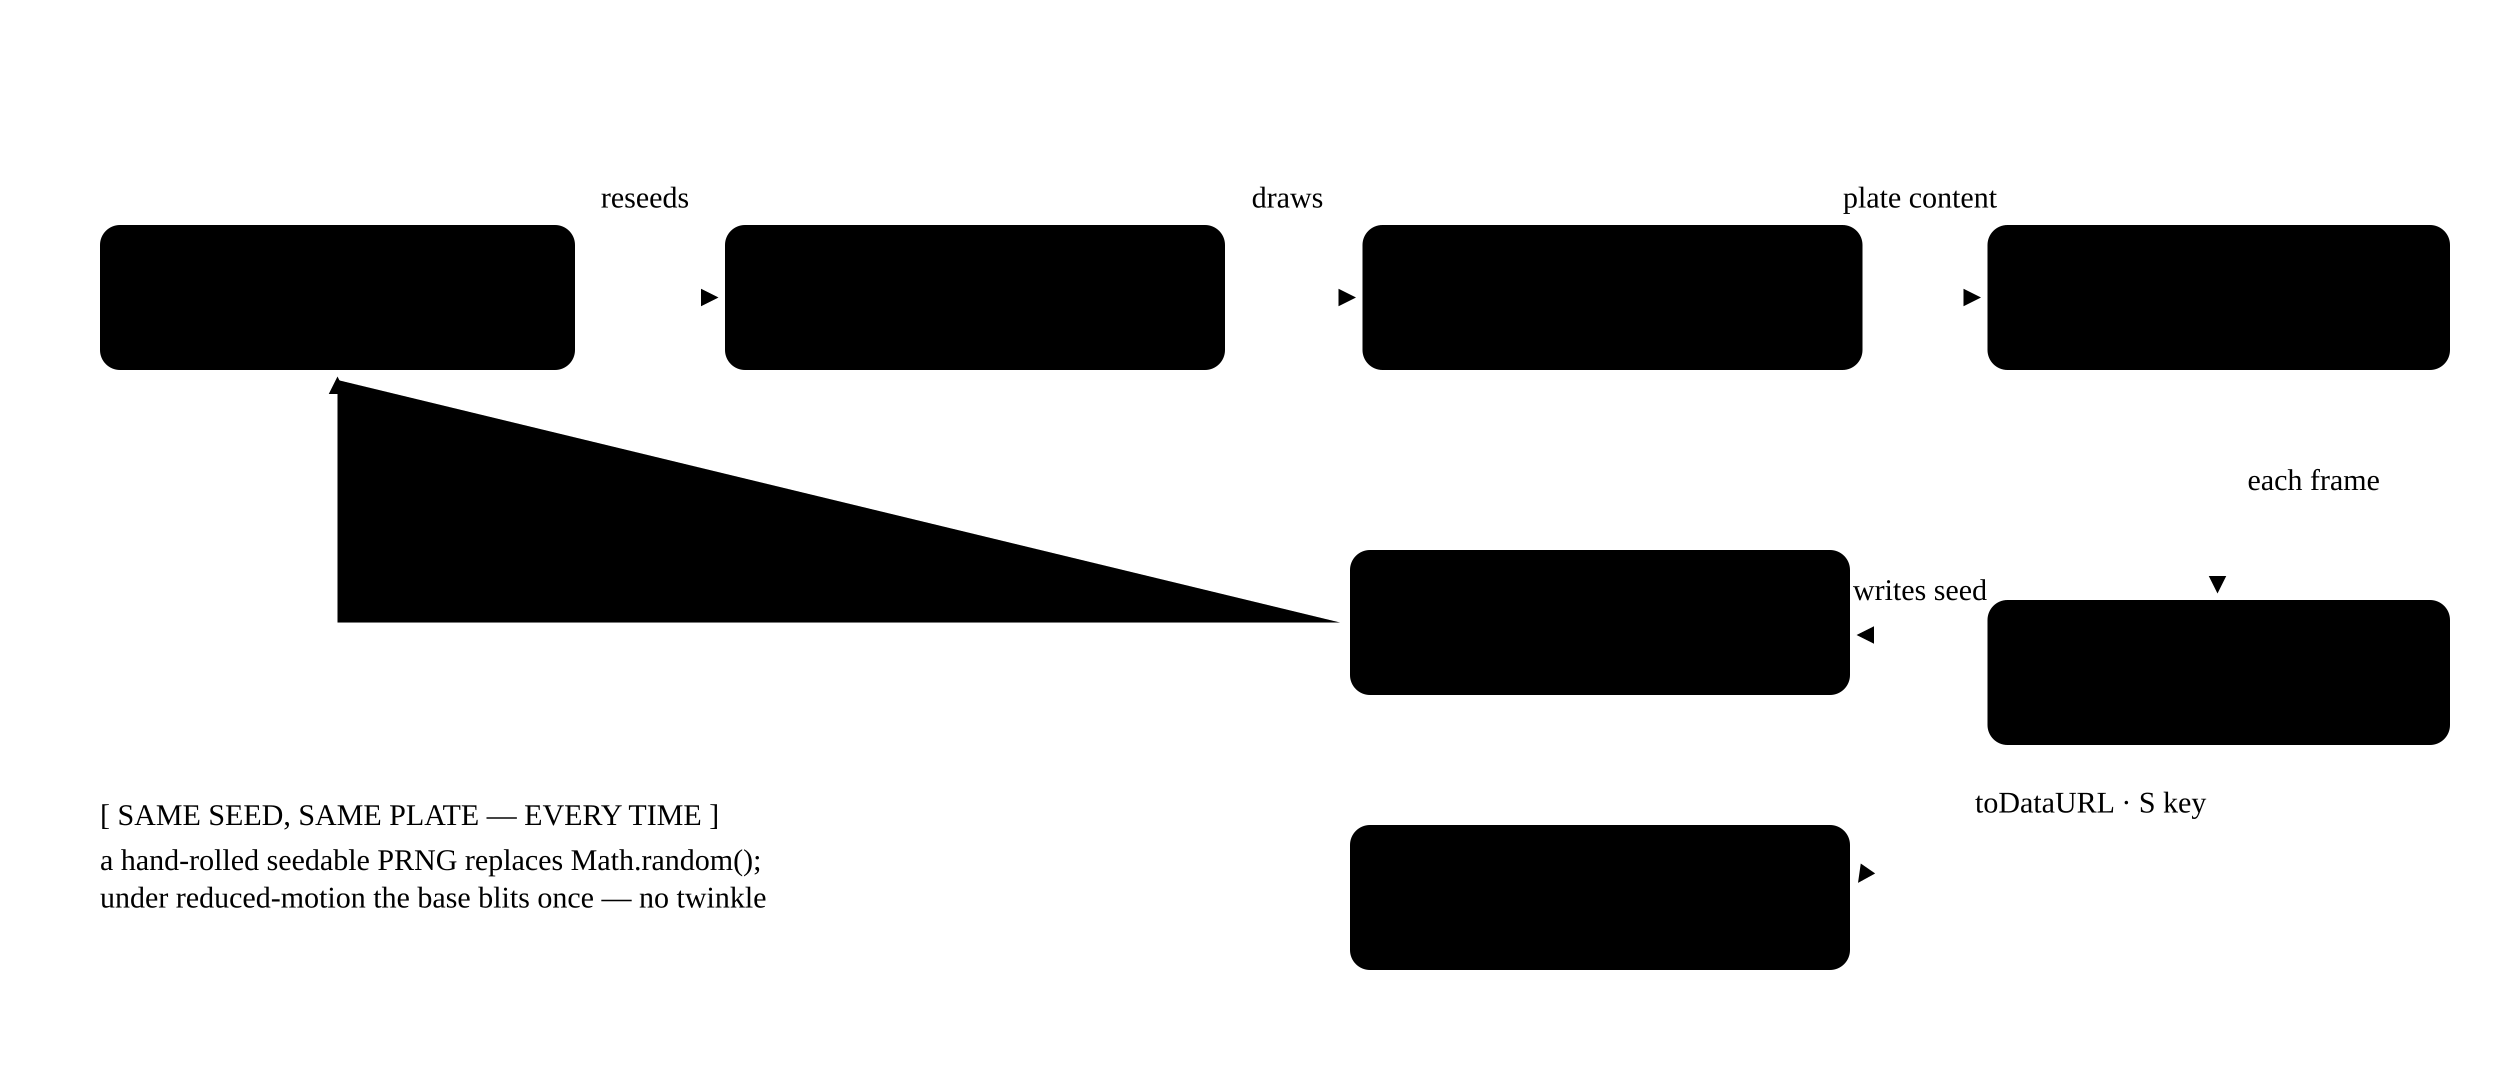
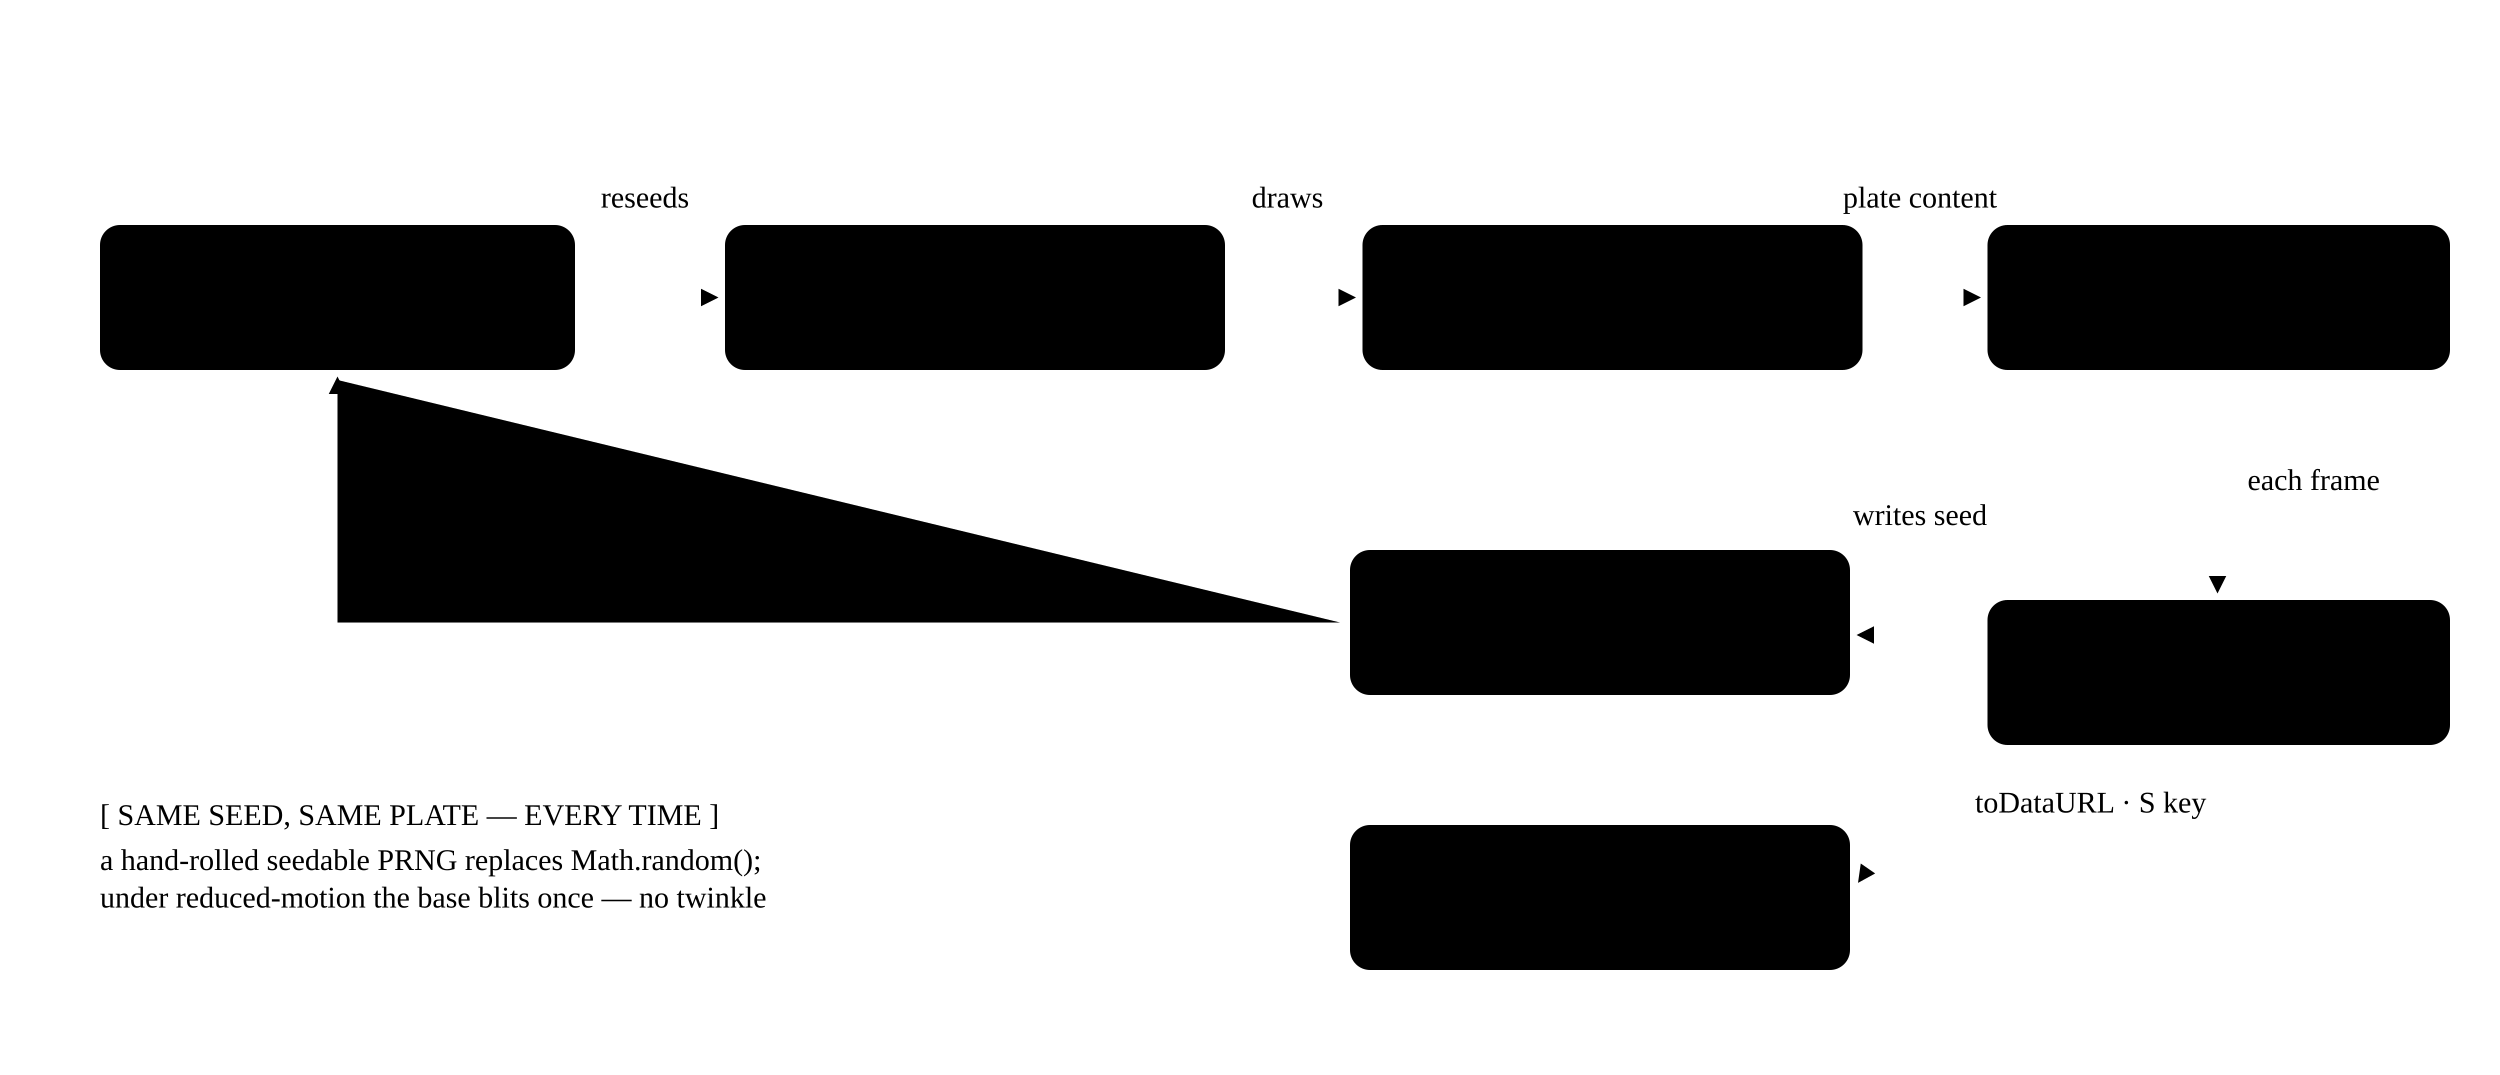
<svg xmlns="http://www.w3.org/2000/svg" viewBox="0 0 1000 430" role="img" aria-label="Glass Atlas data flow. A seed arrives from the URL hash or a fresh random and reseeds the hand-rolled mulberry32 PRNG. generate(seed) deterministically derives the plate's stars, nebula colors, and catalog names; drawBase() renders the static layer to an offscreen canvas, and the compositor blends that base with live twinkle each frame. The compositor writes the seed into the URL hash in base-36 — the next visit reads it back for the same plate — and the S key exports the plate as a PNG.">
  <defs>
    <marker id="ga-a" viewBox="0 0 10 10" refX="8" refY="5" markerWidth="7" markerHeight="7" orient="auto-start-reverse">
      <path d="M0 0L10 5L0 10z" class="dg-arrow-a" />
    </marker>
    <marker id="ga-m" viewBox="0 0 10 10" refX="8" refY="5" markerWidth="7" markerHeight="7" orient="auto-start-reverse">
      <path d="M0 0L10 5L0 10z" class="dg-arrow-m" />
    </marker>
  </defs>
  <g class="dg-edge gold e-seed e-prng">
    <path d="M230 119 H286" marker-end="url(#ga-a)" />
    <text x="258" y="83" text-anchor="middle">reseeds</text>
  </g>
  <g class="dg-edge gold e-prng e-gen">
    <path d="M490 119 H541" marker-end="url(#ga-a)" />
    <text x="515" y="83" text-anchor="middle">draws</text>
  </g>
  <g class="dg-edge gold e-gen e-base">
    <path d="M745 119 H791" marker-end="url(#ga-a)" />
    <text x="768" y="83" text-anchor="middle">plate content</text>
  </g>
  <g class="dg-edge gold e-base e-comp">
    <path d="M887 148 V236" marker-end="url(#ga-a)" />
    <text x="899" y="196">each frame</text>
  </g>
  <g class="dg-edge e-comp e-url">
    <path d="M791 254 H744" marker-end="url(#ga-m)" />
-     <text x="768" y="240" text-anchor="middle">writes seed</text>
+     <text x="768" y="210" text-anchor="middle">writes seed</text>
  </g>
  <g class="dg-edge e-comp e-png">
    <path d="M791 284 L744 352" marker-end="url(#ga-m)" />
    <text x="790" y="325">toDataURL · S key</text>
  </g>
  <g class="dg-edge dash e-url e-seed">
    <path d="M536 249 H135 V152" marker-end="url(#ga-m)" />
    <text x="330" y="241" text-anchor="middle">next visit reads the hash back — same plate</text>
  </g>
  <g class="dg-node" data-n="seed">
    <rect x="40" y="90" width="190" height="58" rx="8" />
    <text class="n" x="135" y="114" text-anchor="middle">SEED</text>
    <text class="r" x="135" y="132" text-anchor="middle">url hash or fresh random</text>
  </g>
  <g class="dg-node" data-n="prng">
    <rect x="290" y="90" width="200" height="58" rx="8" />
    <text class="n" x="390" y="114" text-anchor="middle">MULBERRY32 PRNG</text>
    <text class="r" x="390" y="132" text-anchor="middle">deterministic · reseeded</text>
  </g>
  <g class="dg-node" data-n="gen">
    <rect x="545" y="90" width="200" height="58" rx="8" />
    <text class="n" x="645" y="114" text-anchor="middle">GENERATE(SEED)</text>
    <text class="r" x="645" y="132" text-anchor="middle">stars · nebula · names</text>
  </g>
  <g class="dg-node" data-n="base">
    <rect x="795" y="90" width="185" height="58" rx="8" />
    <text class="n" x="887" y="114" text-anchor="middle">DRAWBASE()</text>
    <text class="r" x="887" y="132" text-anchor="middle">static layer · offscreen</text>
  </g>
  <g class="dg-node" data-n="comp">
    <rect x="795" y="240" width="185" height="58" rx="8" />
    <text class="n" x="887" y="264" text-anchor="middle">COMPOSITOR</text>
    <text class="r" x="887" y="282" text-anchor="middle">base + live twinkle</text>
  </g>
  <g class="dg-node" data-n="url">
    <rect x="540" y="220" width="200" height="58" rx="8" />
    <text class="n" x="640" y="244" text-anchor="middle">URL HASH</text>
    <text class="r" x="640" y="262" text-anchor="middle">seed rides along, base-36</text>
  </g>
  <g class="dg-node" data-n="png">
    <rect x="540" y="330" width="200" height="58" rx="8" />
    <text class="n" x="640" y="354" text-anchor="middle">PNG EXPORT</text>
    <text class="r" x="640" y="372" text-anchor="middle">S saves the plate</text>
  </g>
  <text class="dg-callout" x="40" y="330">[ SAME SEED, SAME PLATE — EVERY TIME ]</text>
  <text class="dg-callout-sub" x="40" y="348">a hand-rolled seedable PRNG replaces Math.random();</text>
  <text class="dg-callout-sub" x="40" y="363">under reduced-motion the base blits once — no twinkle</text>
</svg>
